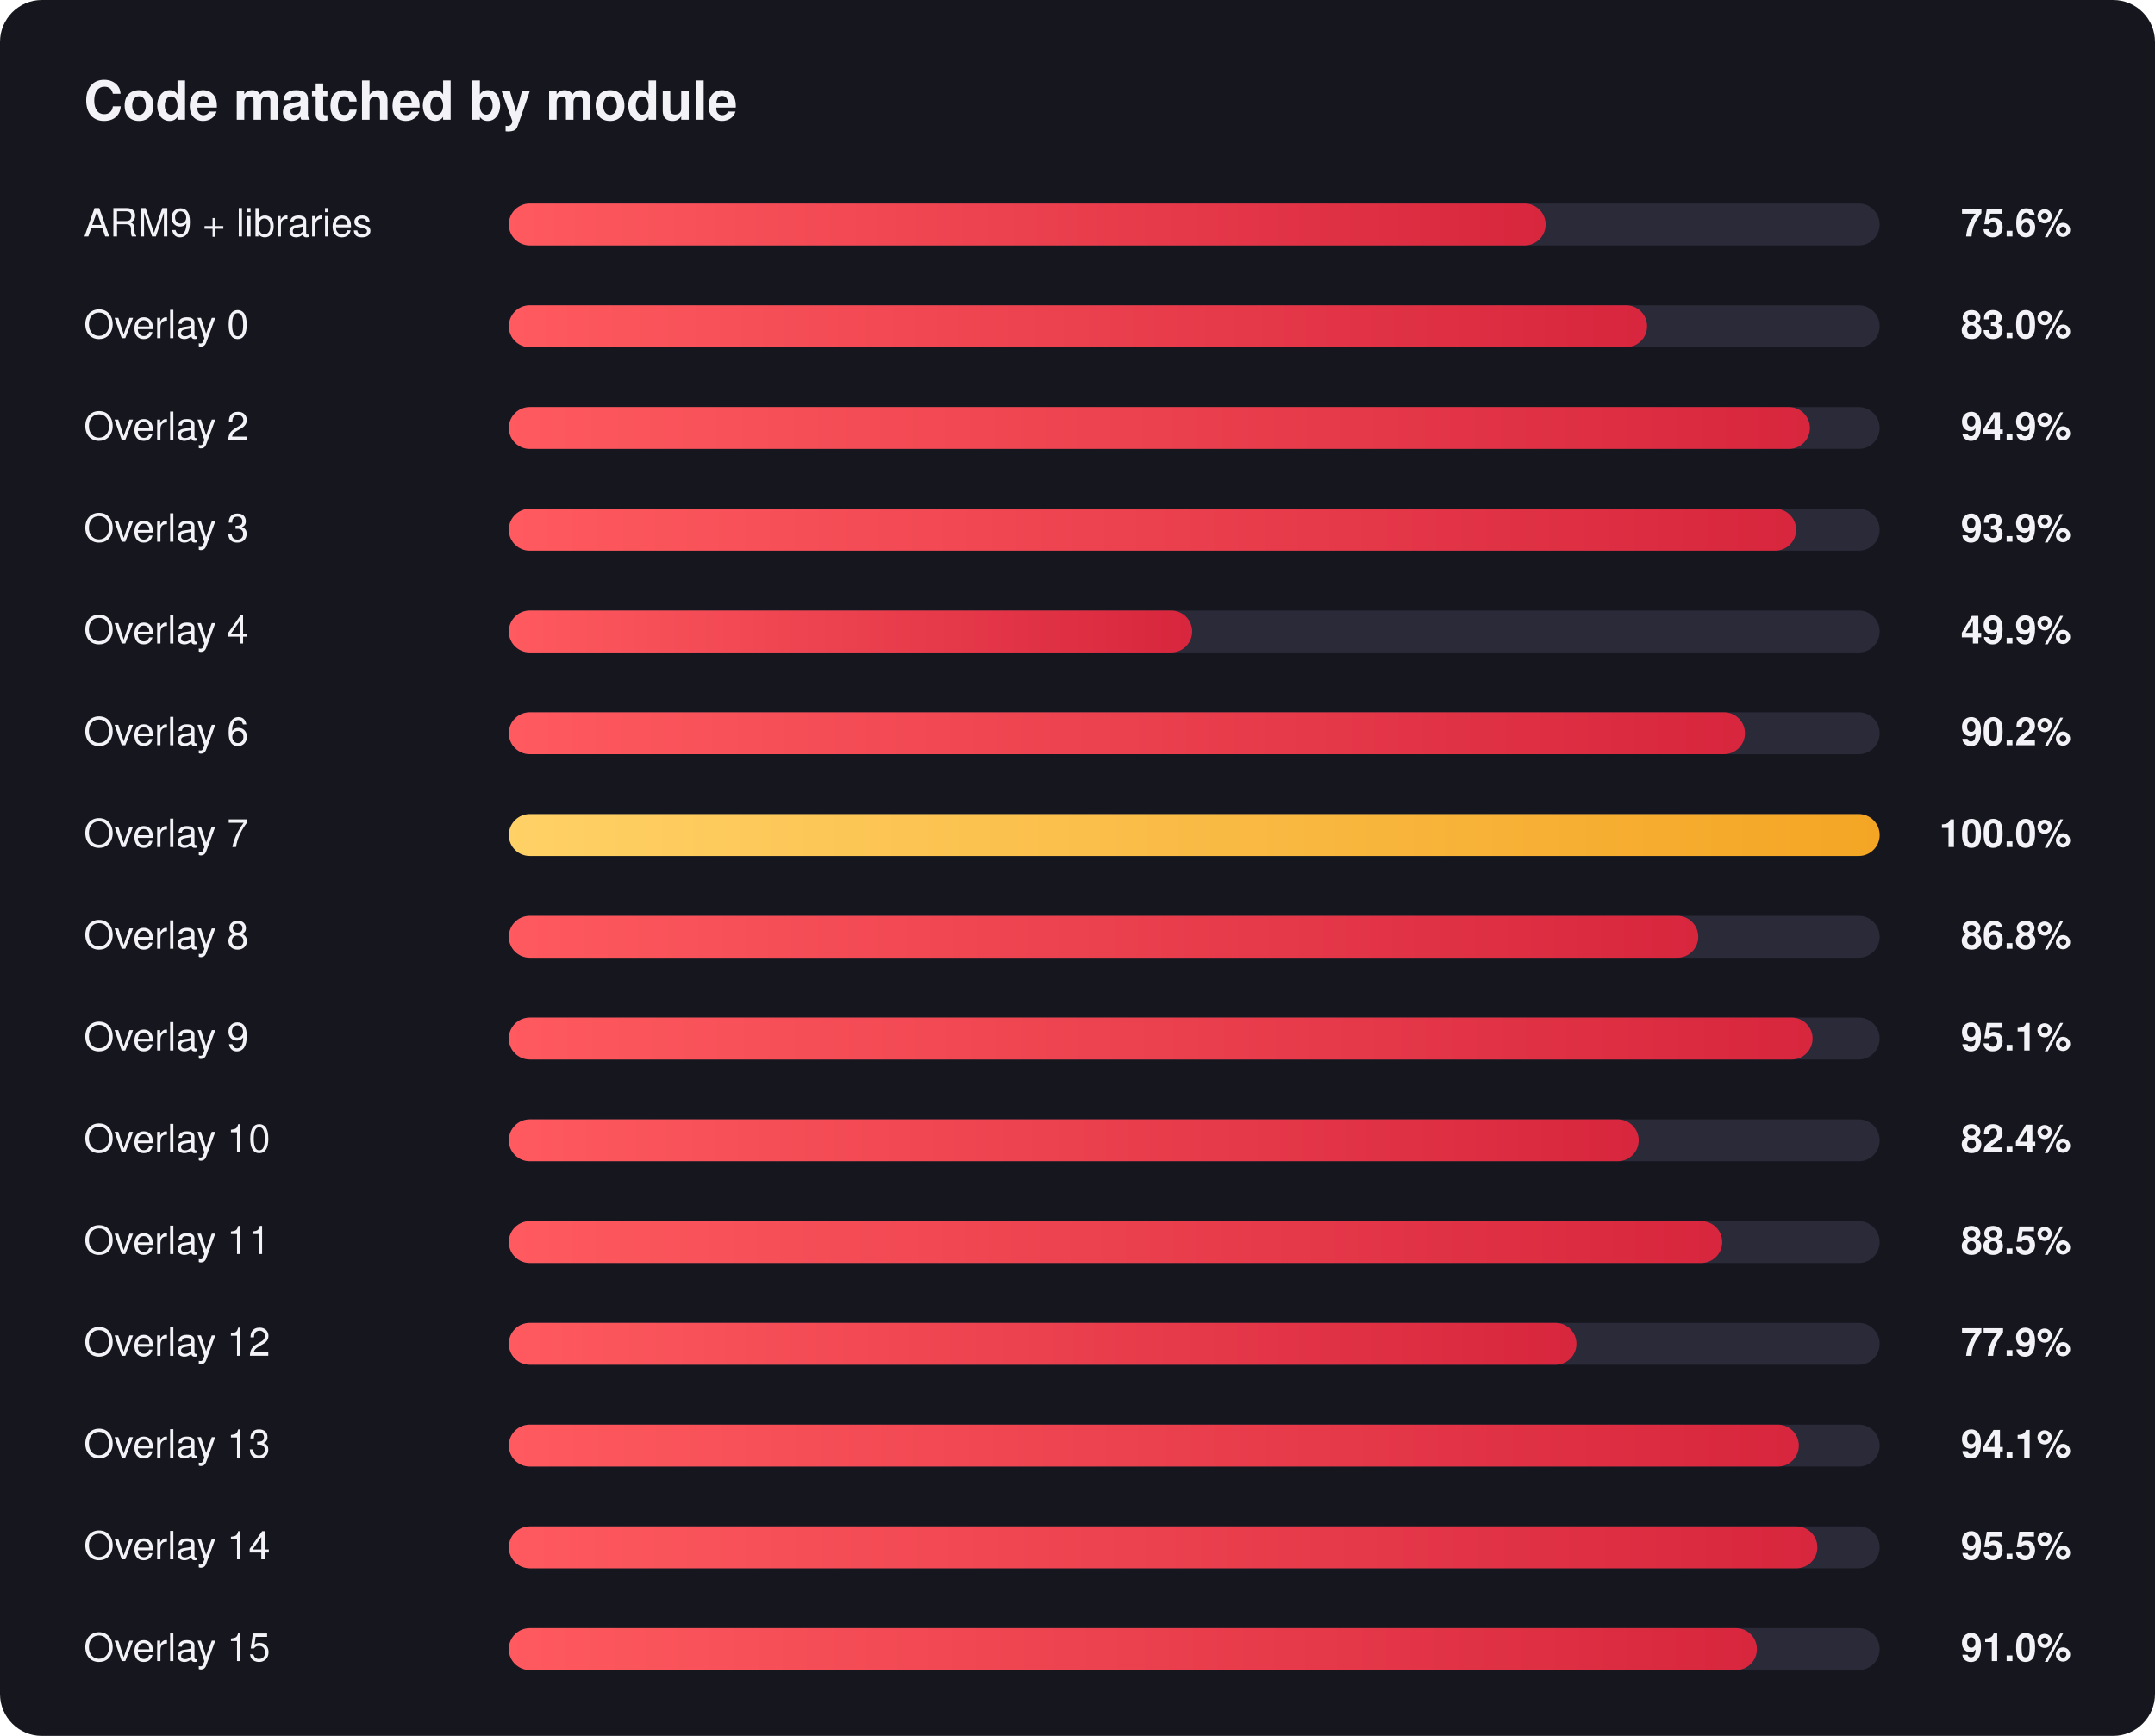
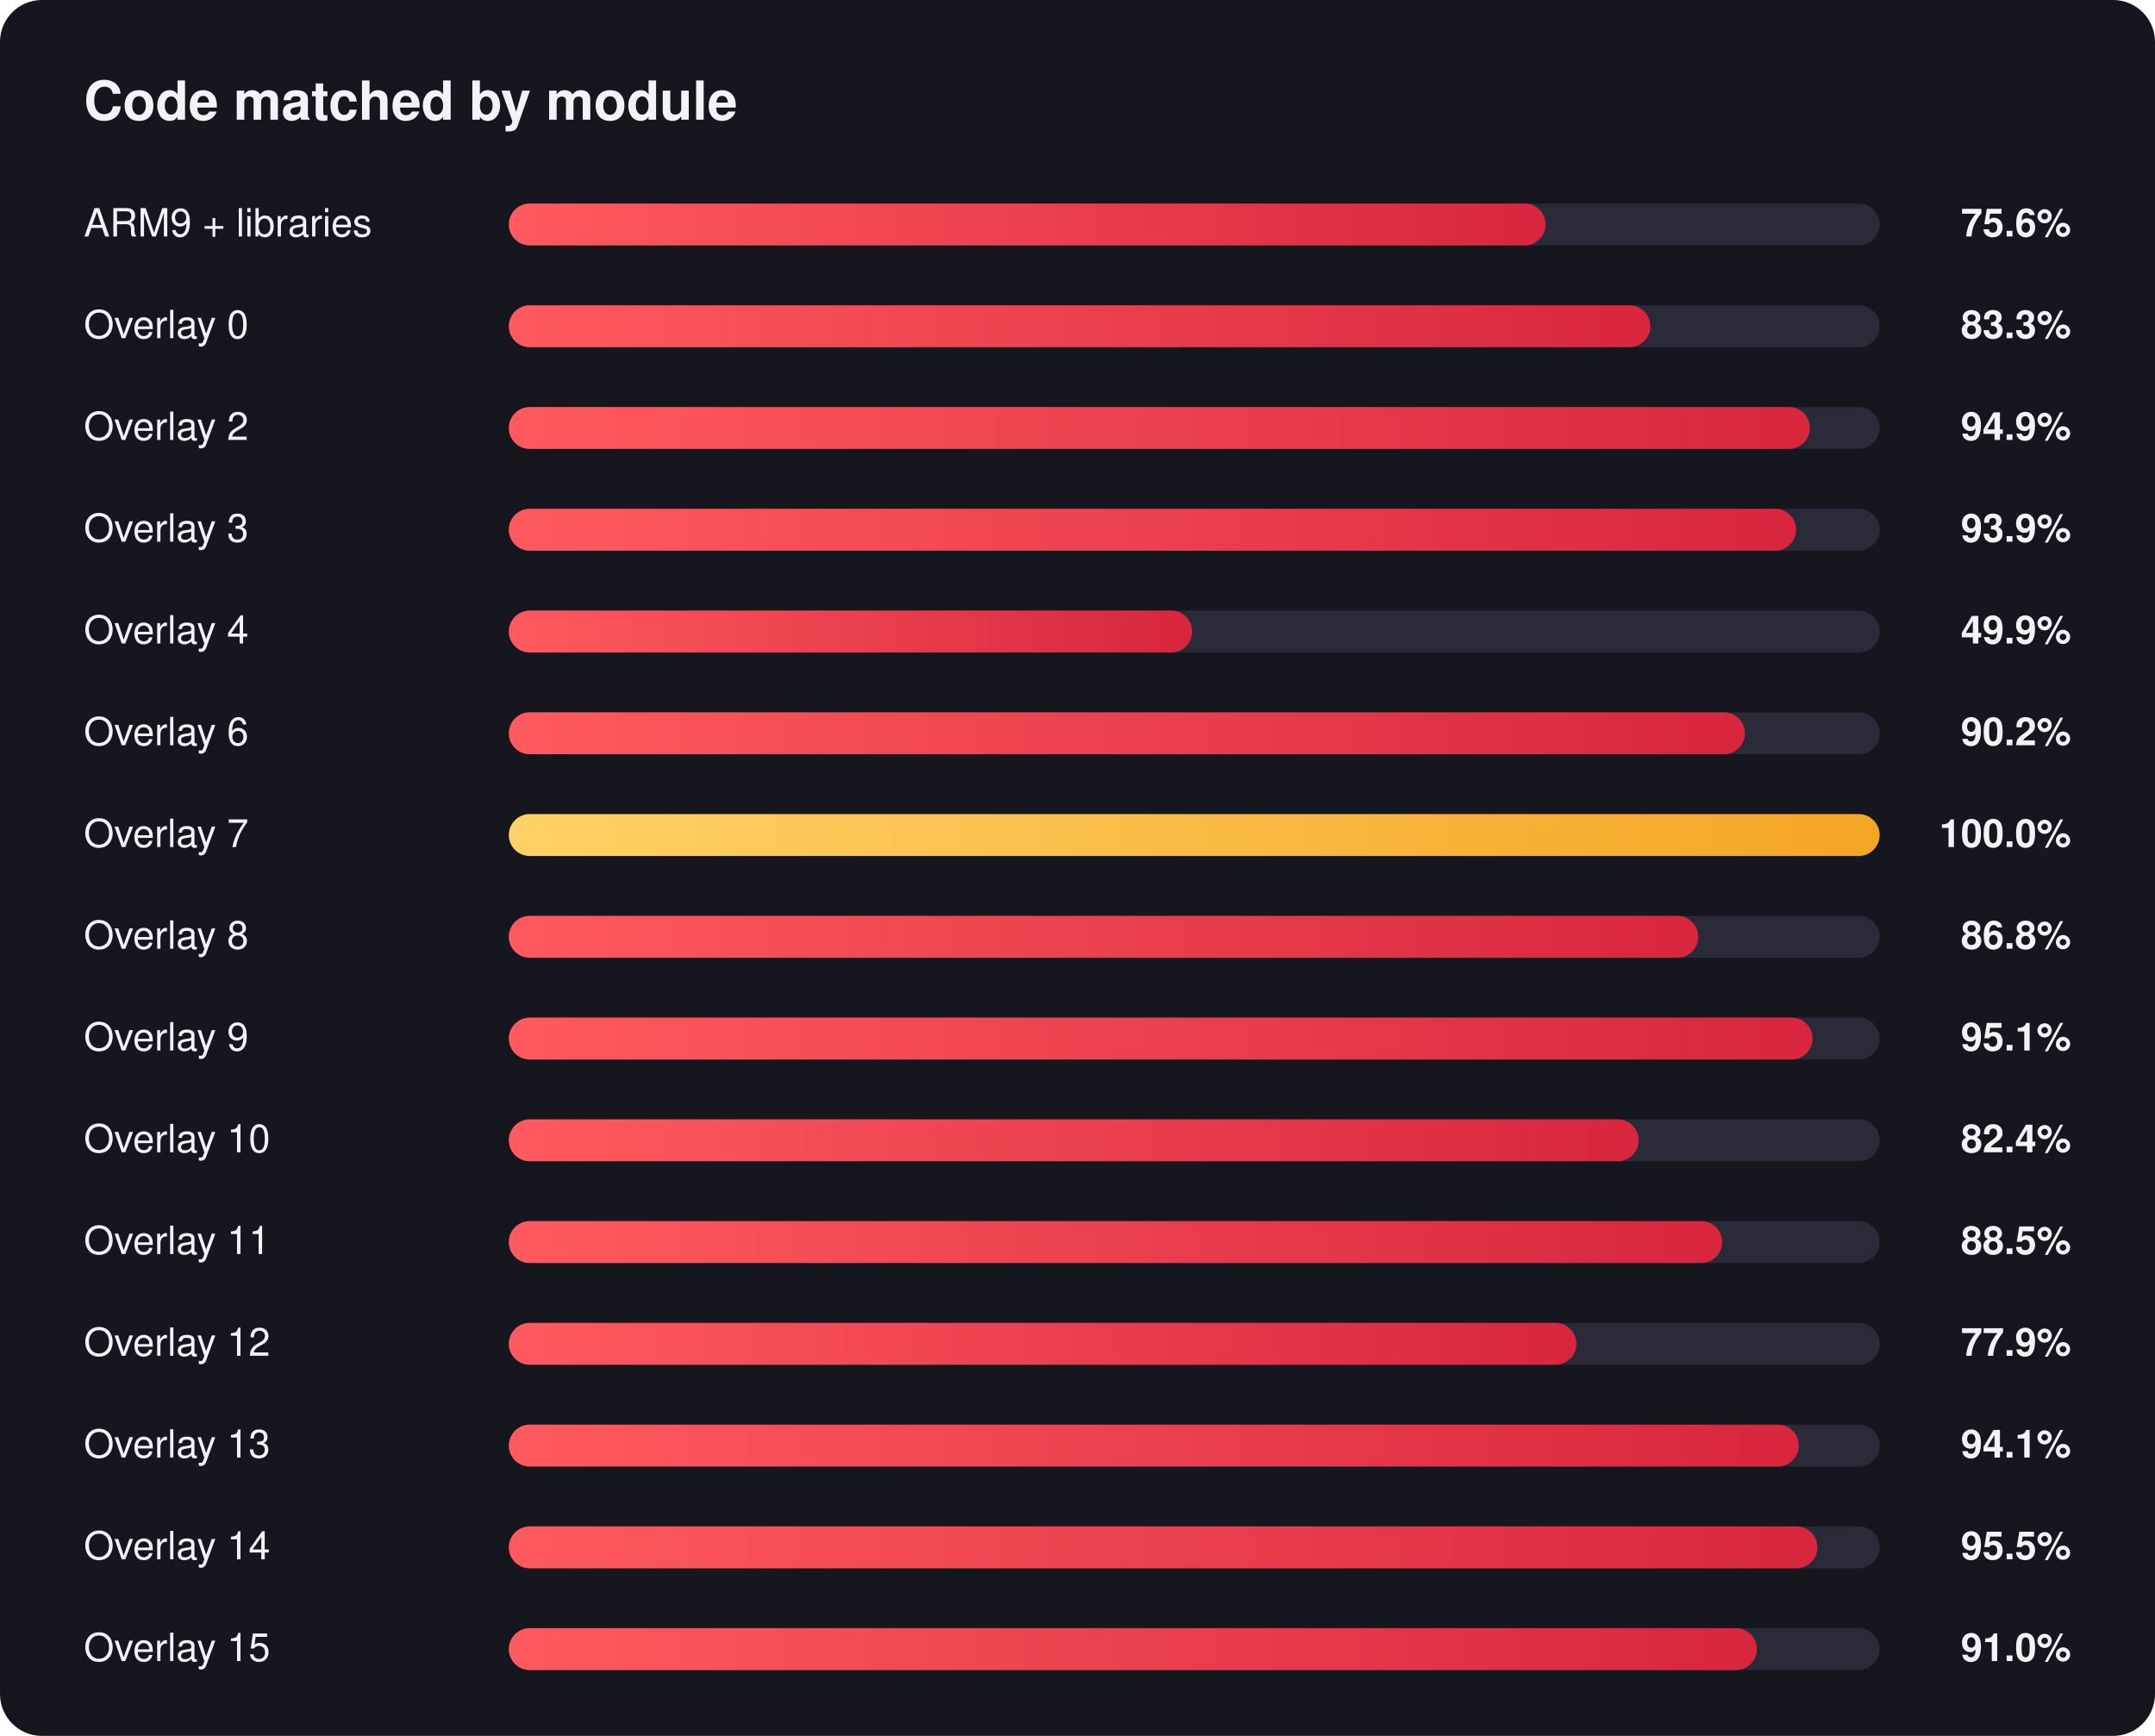
<svg xmlns="http://www.w3.org/2000/svg" width="720" height="580" viewBox="0 0 720 580" font-family="Segoe UI, Helvetica, Arial, sans-serif">
  <defs>
    <linearGradient id="red" x1="0" x2="1" y1="0" y2="0">
      <stop offset="0" stop-color="#ff5a5f" />
      <stop offset="1" stop-color="#d7263d" />
    </linearGradient>
    <linearGradient id="gold" x1="0" x2="1" y1="0" y2="0">
      <stop offset="0" stop-color="#ffd166" />
      <stop offset="1" stop-color="#f4a524" />
    </linearGradient>
  </defs>
  <rect width="720" height="580" rx="14" fill="#16161f" />
  <text x="28" y="40" fill="#f2f2f7" font-size="18" font-weight="700">Code matched by module</text>
  <text x="28" y="79" fill="#f2f2f7" font-size="13">ARM9 + libraries</text>
  <text x="692" y="79" fill="#f2f2f7" font-size="13" font-weight="600" text-anchor="end">75.6%</text>
  <rect x="170" y="68" width="458" height="14" rx="7.0" fill="#2a2a38" />
  <rect x="170" y="68" width="346.4" height="14" rx="7.0" fill="url(#red)" />
  <text x="28" y="113" fill="#f2f2f7" font-size="13">Overlay 0</text>
-   <text x="692" y="113" fill="#f2f2f7" font-size="13" font-weight="600" text-anchor="end">83.0%</text>
+   <text x="692" y="113" fill="#f2f2f7" font-size="13" font-weight="600" text-anchor="end">83.3%</text>
  <rect x="170" y="102" width="458" height="14" rx="7.0" fill="#2a2a38" />
-   <rect x="170" y="102" width="380.3" height="14" rx="7.0" fill="url(#red)" />
+   <rect x="170" y="102" width="381.4" height="14" rx="7.0" fill="url(#red)" />
  <text x="28" y="147" fill="#f2f2f7" font-size="13">Overlay 2</text>
  <text x="692" y="147" fill="#f2f2f7" font-size="13" font-weight="600" text-anchor="end">94.9%</text>
  <rect x="170" y="136" width="458" height="14" rx="7.0" fill="#2a2a38" />
  <rect x="170" y="136" width="434.7" height="14" rx="7.0" fill="url(#red)" />
  <text x="28" y="181" fill="#f2f2f7" font-size="13">Overlay 3</text>
  <text x="692" y="181" fill="#f2f2f7" font-size="13" font-weight="600" text-anchor="end">93.9%</text>
  <rect x="170" y="170" width="458" height="14" rx="7.0" fill="#2a2a38" />
  <rect x="170" y="170" width="430.1" height="14" rx="7.0" fill="url(#red)" />
  <text x="28" y="215" fill="#f2f2f7" font-size="13">Overlay 4</text>
  <text x="692" y="215" fill="#f2f2f7" font-size="13" font-weight="600" text-anchor="end">49.9%</text>
  <rect x="170" y="204" width="458" height="14" rx="7.0" fill="#2a2a38" />
  <rect x="170" y="204" width="228.3" height="14" rx="7.0" fill="url(#red)" />
  <text x="28" y="249" fill="#f2f2f7" font-size="13">Overlay 6</text>
  <text x="692" y="249" fill="#f2f2f7" font-size="13" font-weight="600" text-anchor="end">90.2%</text>
  <rect x="170" y="238" width="458" height="14" rx="7.0" fill="#2a2a38" />
  <rect x="170" y="238" width="413.0" height="14" rx="7.0" fill="url(#red)" />
  <text x="28" y="283" fill="#f2f2f7" font-size="13">Overlay 7</text>
  <text x="692" y="283" fill="#f2f2f7" font-size="13" font-weight="600" text-anchor="end">100.0%</text>
  <rect x="170" y="272" width="458" height="14" rx="7.0" fill="#2a2a38" />
  <rect x="170" y="272" width="458.0" height="14" rx="7.0" fill="url(#gold)" />
  <text x="28" y="317" fill="#f2f2f7" font-size="13">Overlay 8</text>
  <text x="692" y="317" fill="#f2f2f7" font-size="13" font-weight="600" text-anchor="end">86.8%</text>
  <rect x="170" y="306" width="458" height="14" rx="7.0" fill="#2a2a38" />
  <rect x="170" y="306" width="397.4" height="14" rx="7.0" fill="url(#red)" />
  <text x="28" y="351" fill="#f2f2f7" font-size="13">Overlay 9</text>
  <text x="692" y="351" fill="#f2f2f7" font-size="13" font-weight="600" text-anchor="end">95.1%</text>
  <rect x="170" y="340" width="458" height="14" rx="7.0" fill="#2a2a38" />
  <rect x="170" y="340" width="435.6" height="14" rx="7.0" fill="url(#red)" />
  <text x="28" y="385" fill="#f2f2f7" font-size="13">Overlay 10</text>
  <text x="692" y="385" fill="#f2f2f7" font-size="13" font-weight="600" text-anchor="end">82.4%</text>
  <rect x="170" y="374" width="458" height="14" rx="7.0" fill="#2a2a38" />
  <rect x="170" y="374" width="377.5" height="14" rx="7.0" fill="url(#red)" />
  <text x="28" y="419" fill="#f2f2f7" font-size="13">Overlay 11</text>
  <text x="692" y="419" fill="#f2f2f7" font-size="13" font-weight="600" text-anchor="end">88.5%</text>
  <rect x="170" y="408" width="458" height="14" rx="7.0" fill="#2a2a38" />
  <rect x="170" y="408" width="405.4" height="14" rx="7.0" fill="url(#red)" />
  <text x="28" y="453" fill="#f2f2f7" font-size="13">Overlay 12</text>
  <text x="692" y="453" fill="#f2f2f7" font-size="13" font-weight="600" text-anchor="end">77.9%</text>
  <rect x="170" y="442" width="458" height="14" rx="7.0" fill="#2a2a38" />
  <rect x="170" y="442" width="356.7" height="14" rx="7.0" fill="url(#red)" />
  <text x="28" y="487" fill="#f2f2f7" font-size="13">Overlay 13</text>
  <text x="692" y="487" fill="#f2f2f7" font-size="13" font-weight="600" text-anchor="end">94.1%</text>
  <rect x="170" y="476" width="458" height="14" rx="7.0" fill="#2a2a38" />
  <rect x="170" y="476" width="431.0" height="14" rx="7.0" fill="url(#red)" />
  <text x="28" y="521" fill="#f2f2f7" font-size="13">Overlay 14</text>
  <text x="692" y="521" fill="#f2f2f7" font-size="13" font-weight="600" text-anchor="end">95.5%</text>
  <rect x="170" y="510" width="458" height="14" rx="7.0" fill="#2a2a38" />
  <rect x="170" y="510" width="437.2" height="14" rx="7.0" fill="url(#red)" />
  <text x="28" y="555" fill="#f2f2f7" font-size="13">Overlay 15</text>
  <text x="692" y="555" fill="#f2f2f7" font-size="13" font-weight="600" text-anchor="end">91.0%</text>
  <rect x="170" y="544" width="458" height="14" rx="7.0" fill="#2a2a38" />
  <rect x="170" y="544" width="417.0" height="14" rx="7.0" fill="url(#red)" />
</svg>
